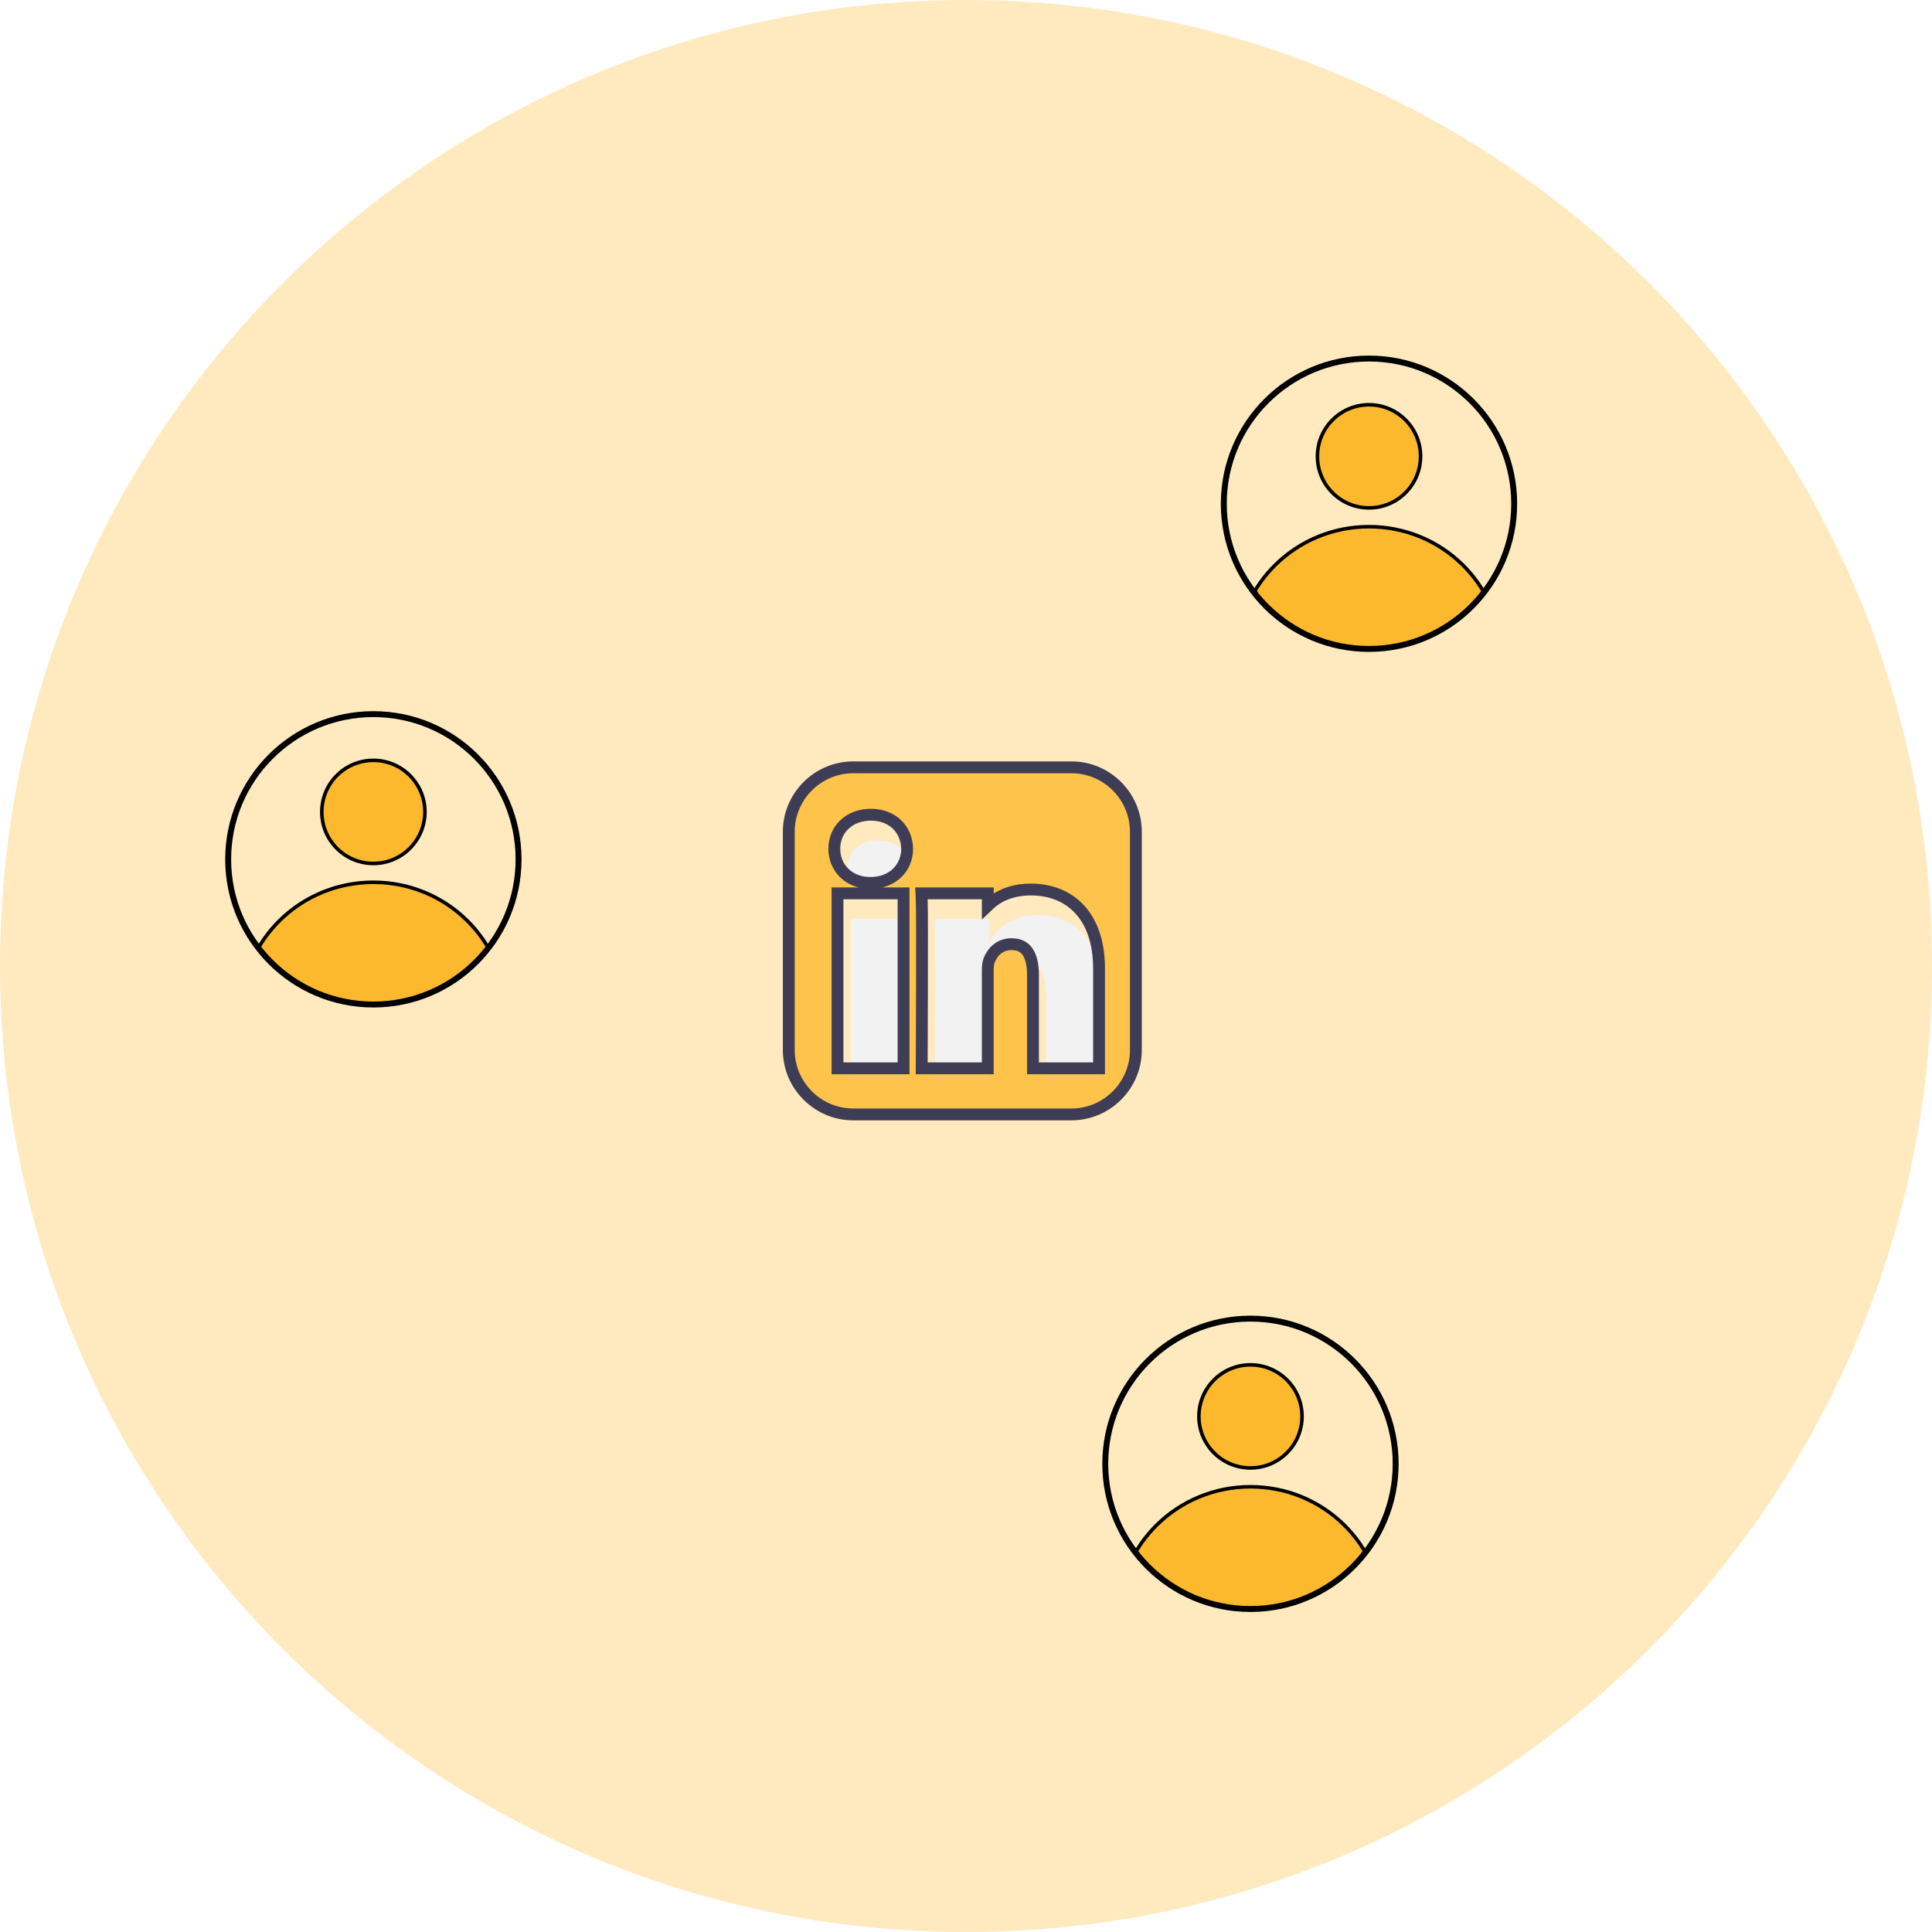
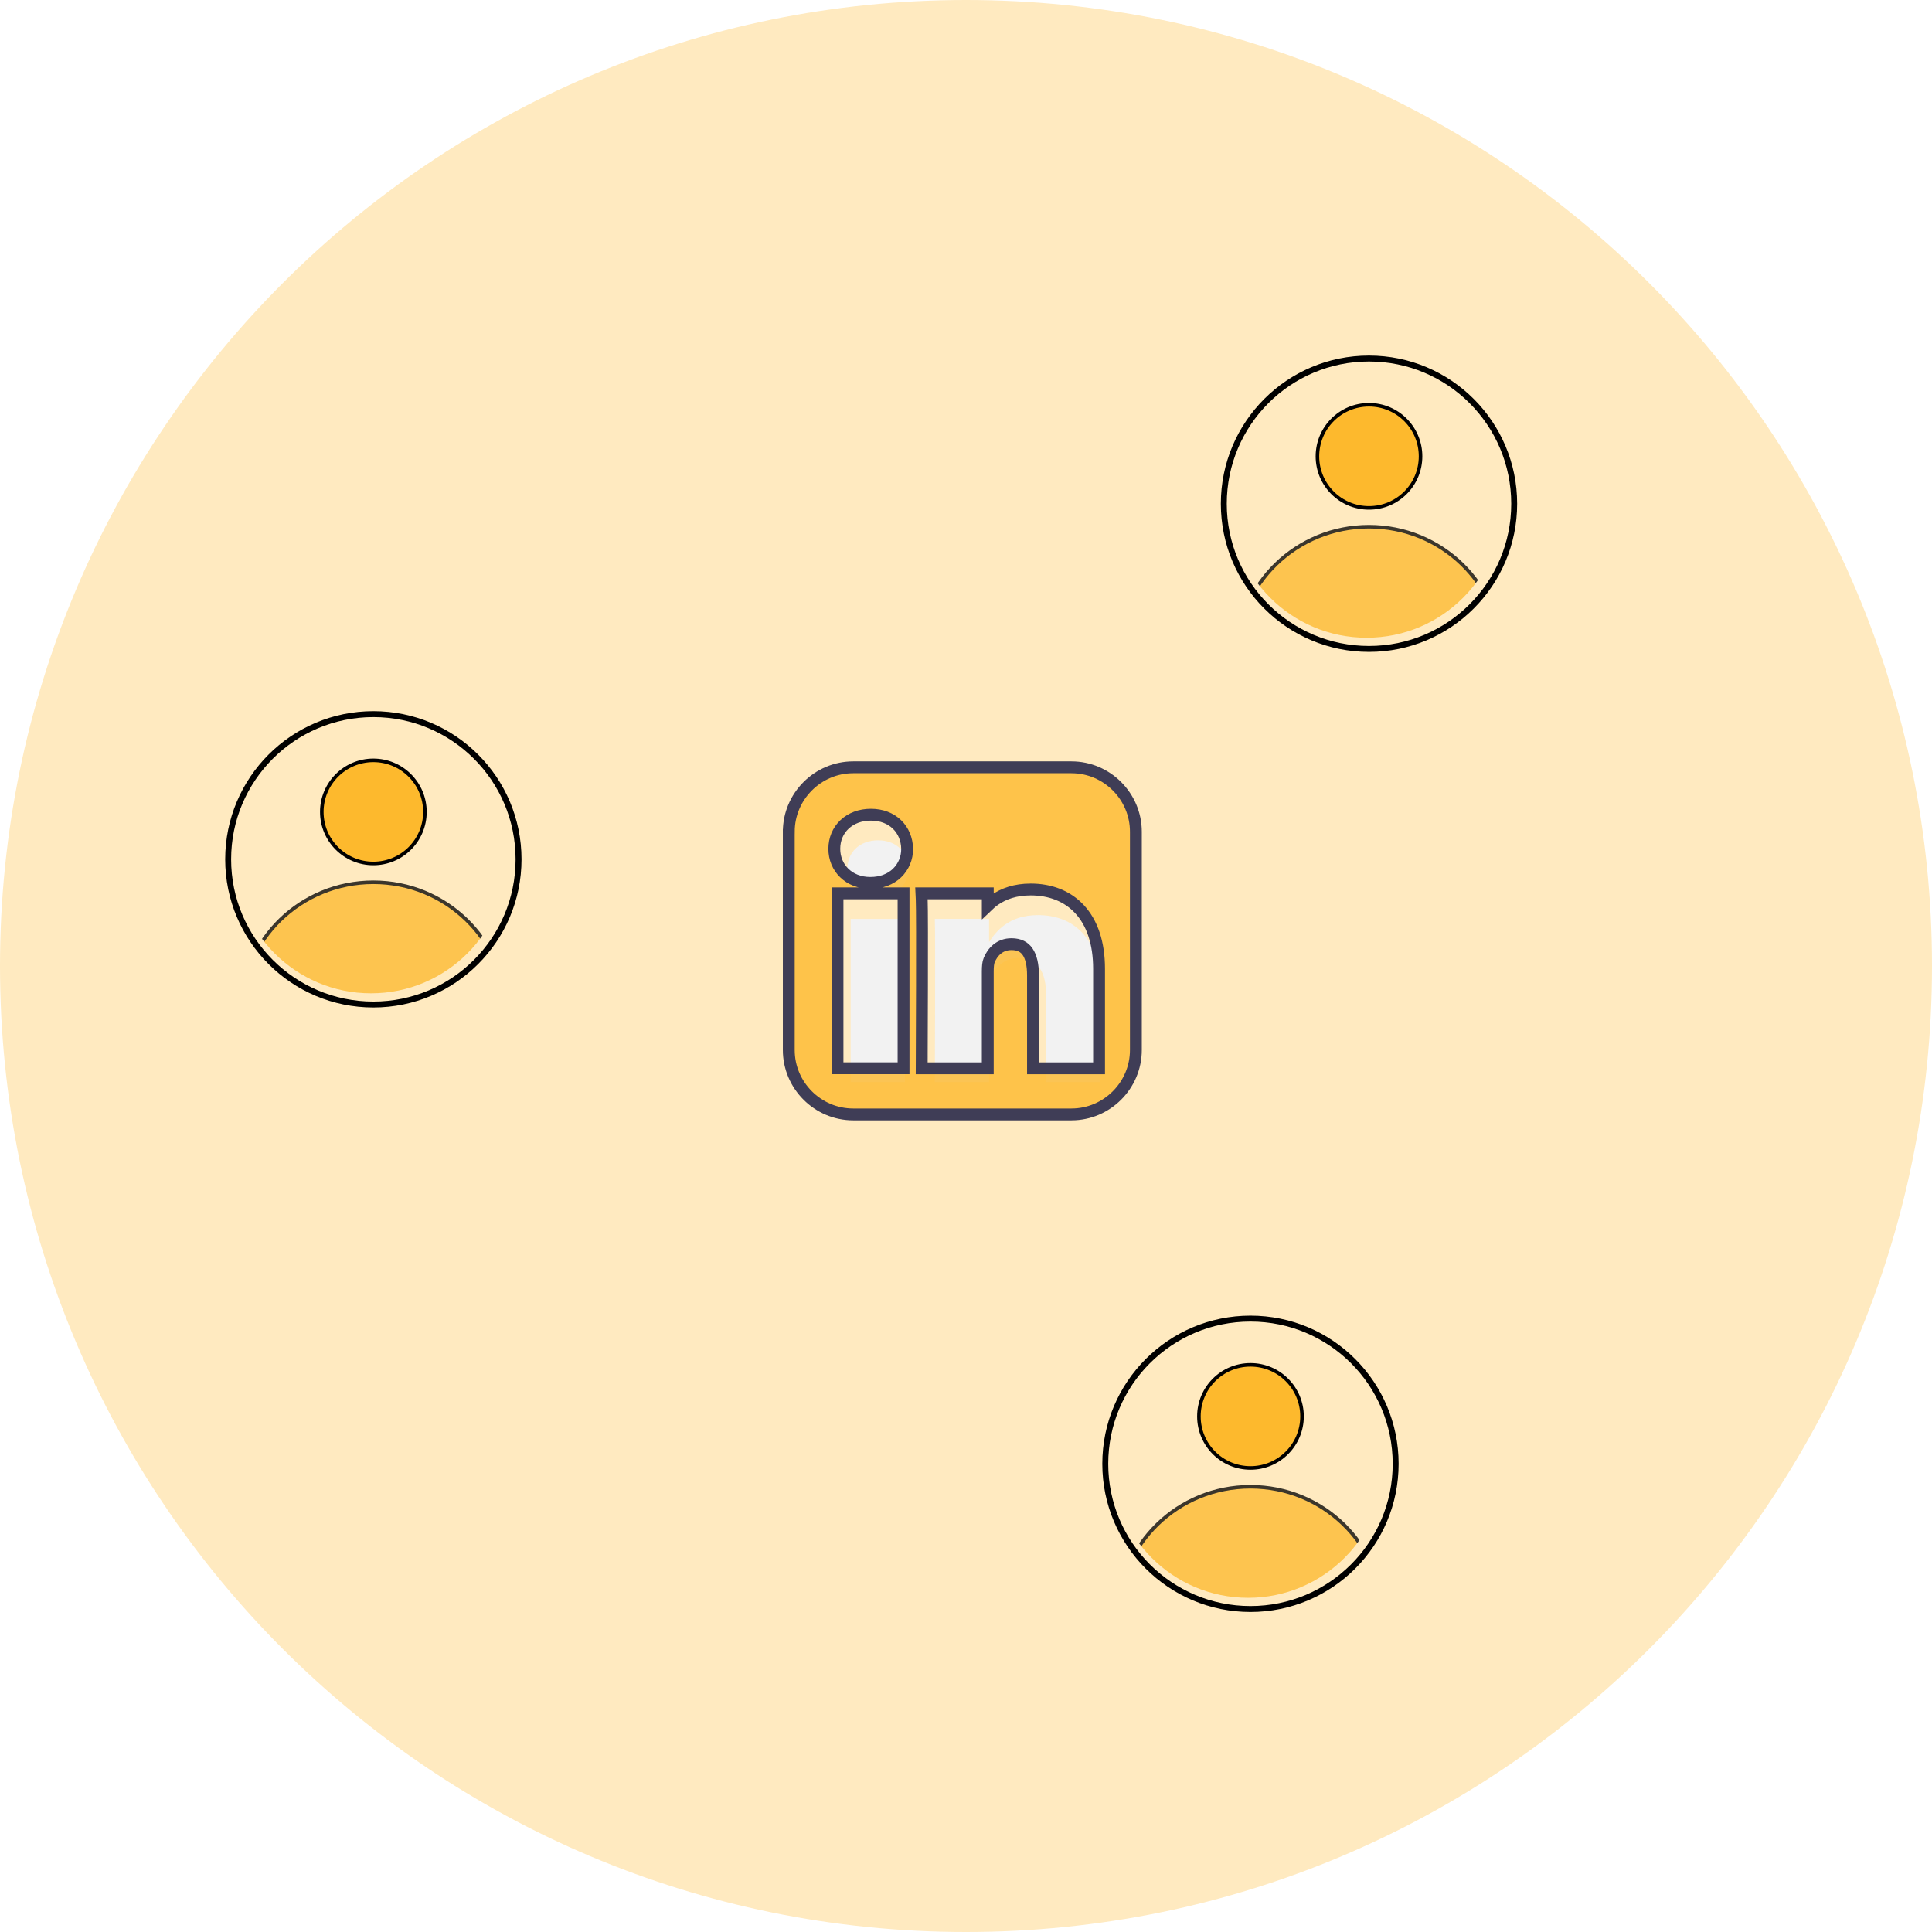
- <svg xmlns="http://www.w3.org/2000/svg" width="163" height="163" viewBox="0 0 163 163" fill="none">
+ <svg xmlns="http://www.w3.org/2000/svg" width="163" height="163" fill="none">
  <circle cx="81.5" cy="81.5" r="81.5" fill="#FFEAC0" />
-   <path d="M76.641 73.273C76.612 71.923 75.648 70.896 74.083 70.896C72.518 70.896 71.496 71.923 71.496 73.273C71.496 74.594 72.488 75.65 74.023 75.65H74.053C75.648 75.65 76.641 74.594 76.641 73.273Z" fill="#F2F2F2" />
-   <path d="M92.833 83.401C92.833 79.174 90.577 77.207 87.568 77.207C85.141 77.207 84.053 78.541 83.446 79.479V77.53H78.871C78.931 78.821 78.871 91.292 78.871 91.292H83.445V83.606C83.445 83.195 83.474 82.784 83.595 82.49C83.926 81.668 84.679 80.818 85.942 80.818C87.598 80.818 88.26 82.08 88.26 83.93V91.292H92.833V83.401Z" fill="#F2F2F2" />
-   <path d="M76.339 77.531H71.766V91.292H76.339V77.531Z" fill="#F2F2F2" />
-   <path d="M76.534 71.613H76.534L76.534 71.602C76.516 70.809 76.222 70.085 75.678 69.559C75.133 69.032 74.371 68.736 73.475 68.736C72.582 68.736 71.808 69.031 71.252 69.555C70.696 70.079 70.389 70.808 70.389 71.613C70.389 73.222 71.617 74.49 73.416 74.49H73.445C74.356 74.49 75.132 74.187 75.684 73.658C76.235 73.129 76.534 72.402 76.534 71.613ZM92.226 90.132H92.726V89.632V81.741C92.726 79.541 92.138 77.858 91.089 76.72C90.037 75.578 88.576 75.047 86.96 75.047C85.647 75.047 84.669 75.41 83.933 75.92C83.711 76.073 83.514 76.238 83.338 76.407V75.87V75.37H82.838H78.264H77.74L77.764 75.893C77.794 76.523 77.794 79.944 77.786 83.234C77.783 84.873 77.777 86.472 77.772 87.661C77.77 88.256 77.768 88.748 77.766 89.091L77.765 89.489L77.764 89.594L77.764 89.62L77.764 89.627L77.764 89.629L77.764 89.629C77.764 89.629 77.764 89.629 78.264 89.632L77.764 89.629L77.761 90.132H78.264H82.837H83.337V89.632V81.946C83.337 81.537 83.37 81.215 83.45 81.02L83.452 81.017C83.735 80.314 84.343 79.658 85.335 79.658C86.015 79.658 86.431 79.906 86.701 80.302C86.992 80.729 87.152 81.39 87.152 82.27V89.632V90.132H87.652H92.226ZM71.159 75.371H70.659V75.871V89.632V90.132H71.159H75.732H76.232V89.632V75.871V75.371H75.732H71.159ZM66.548 70.173C66.548 67.185 68.996 64.738 71.983 64.738H90.399C93.386 64.738 95.832 67.185 95.832 70.173V88.589C95.832 91.576 93.386 94.022 90.399 94.022H71.983C68.995 94.022 66.548 91.576 66.548 88.589V70.173Z" fill="#FDB92D" fill-opacity="0.8" stroke="#3F3D56" />
-   <mask id="mask0" mask-type="alpha" maskUnits="userSpaceOnUse" x="103" y="30" width="25" height="25">
-     <circle cx="115.302" cy="42.302" r="11.902" fill="#C4C4C4" stroke="black" stroke-width="0.8" />
+   <path d="M76.641 73.273c-.03-1.35-.993-2.377-2.558-2.377s-2.587 1.027-2.587 2.377c0 1.32.992 2.377 2.527 2.377h.03c1.595 0 2.588-1.056 2.588-2.377zM92.833 83.4c0-4.226-2.256-6.193-5.265-6.193-2.427 0-3.515 1.334-4.122 2.272v-1.95H78.87c.06 1.292 0 13.763 0 13.763h4.574v-7.686c0-.411.03-.822.15-1.116.33-.822 1.084-1.672 2.347-1.672 1.656 0 2.318 1.262 2.318 3.112v7.362h4.573V83.4zM76.34 77.53h-4.574v13.762h4.573V77.53z" fill="#F2F2F2" />
+   <path d="M76.534 71.613h0v-.01c-.018-.794-.312-1.518-.856-2.044-.545-.527-1.307-.823-2.203-.823-.893 0-1.667.295-2.223.819-.556.524-.863 1.252-.863 2.058 0 1.609 1.228 2.877 3.027 2.877h.03c.91 0 1.686-.303 2.238-.832a2.8 2.8 0 00.85-2.045zm15.692 18.519h.5V81.74c0-2.2-.588-3.883-1.637-5.021-1.052-1.142-2.513-1.673-4.129-1.673-1.313 0-2.29.363-3.027.873a4.817 4.817 0 00-.595.487V75.37H77.74l.024.523c.03.63.03 4.051.022 7.34a2783.574 2783.574 0 01-.02 5.858l-.001.398v.105l-.001.026v.01h0l.5.003-.5-.003-.002.503h5.575v-8.186c0-.409.033-.731.113-.926l.002-.003c.283-.703.89-1.36 1.883-1.36.68 0 1.097.249 1.366.645.291.427.451 1.088.451 1.968v7.862h5.074zM71.159 75.37h-.5v14.76h5.573V75.37h-5.073zm-4.61-5.198c0-2.988 2.447-5.435 5.434-5.435h18.416c2.987 0 5.433 2.447 5.433 5.435v18.416c0 2.987-2.446 5.433-5.433 5.433H71.983c-2.988 0-5.435-2.446-5.435-5.433V70.173z" fill="#FDB92D" fill-opacity=".8" stroke="#3F3D56" />
+   <mask id="mask0" maskUnits="userSpaceOnUse" x="103" y="30" width="25" height="25">
+     <circle cx="115.302" cy="42.302" r="11.902" fill="#C4C4C4" stroke="#000" stroke-width=".8" />
  </mask>
  <g mask="url(#mask0)">
-     <path d="M104.341 55.247C104.423 49.265 109.385 44.436 115.5 44.436C121.615 44.436 126.577 49.265 126.658 55.247H104.341Z" fill="#FDB92D" stroke="black" stroke-width="0.3" />
+     <path d="M104.341 55.247c.082-5.982 5.044-10.811 11.159-10.811 6.115 0 11.077 4.829 11.158 10.81h-22.317z" fill="#FDB92D" stroke="#000" stroke-width=".3" />
  </g>
-   <circle cx="115.5" cy="38.5" r="4.35" fill="#FDB92D" stroke="black" stroke-width="0.3" />
-   <circle cx="115.5" cy="42.5" r="12.25" stroke="black" stroke-width="0.5" />
-   <mask id="mask1" mask-type="alpha" maskUnits="userSpaceOnUse" x="19" y="60" width="25" height="25">
-     <circle cx="31.302" cy="72.302" r="11.902" fill="#C4C4C4" stroke="black" stroke-width="0.8" />
+   <circle cx="115.5" cy="38.5" r="4.35" fill="#FDB92D" stroke="#000" stroke-width=".3" />
+   <circle cx="115.5" cy="42.5" r="12.25" stroke="#000" stroke-width=".5" />
+   <mask id="mask1" maskUnits="userSpaceOnUse" x="19" y="60" width="25" height="25">
+     <circle cx="31.302" cy="72.302" r="11.902" fill="#C4C4C4" stroke="#000" stroke-width=".8" />
  </mask>
  <g mask="url(#mask1)">
-     <path d="M20.341 85.247C20.423 79.265 25.385 74.436 31.5 74.436C37.615 74.436 42.577 79.265 42.658 85.247H20.341Z" fill="#FDB92D" stroke="black" stroke-width="0.3" />
+     <path d="M20.341 85.247c.082-5.982 5.044-10.811 11.159-10.811 6.115 0 11.077 4.829 11.158 10.81H20.341z" fill="#FDB92D" stroke="#000" stroke-width=".3" />
  </g>
-   <circle cx="31.5" cy="68.5" r="4.35" fill="#FDB92D" stroke="black" stroke-width="0.3" />
-   <circle cx="31.5" cy="72.5" r="12.25" stroke="black" stroke-width="0.5" />
-   <mask id="mask2" mask-type="alpha" maskUnits="userSpaceOnUse" x="93" y="111" width="25" height="25">
-     <circle cx="105.302" cy="123.302" r="11.902" fill="#C4C4C4" stroke="black" stroke-width="0.8" />
+   <circle cx="31.5" cy="68.5" r="4.35" fill="#FDB92D" stroke="#000" stroke-width=".3" />
+   <circle cx="31.5" cy="72.5" r="12.25" stroke="#000" stroke-width=".5" />
+   <mask id="mask2" maskUnits="userSpaceOnUse" x="93" y="111" width="25" height="25">
+     <circle cx="105.302" cy="123.302" r="11.902" fill="#C4C4C4" stroke="#000" stroke-width=".8" />
  </mask>
  <g mask="url(#mask2)">
-     <path d="M94.341 136.247C94.423 130.265 99.385 125.436 105.5 125.436C111.615 125.436 116.577 130.265 116.658 136.247H94.341Z" fill="#FDB92D" stroke="black" stroke-width="0.3" />
+     <path d="M94.341 136.247c.082-5.982 5.044-10.811 11.159-10.811 6.115 0 11.077 4.829 11.158 10.811H94.341z" fill="#FDB92D" stroke="#000" stroke-width=".3" />
  </g>
-   <circle cx="105.5" cy="119.5" r="4.35" fill="#FDB92D" stroke="black" stroke-width="0.3" />
-   <circle cx="105.5" cy="123.5" r="12.25" stroke="black" stroke-width="0.5" />
+   <circle cx="105.5" cy="119.5" r="4.35" fill="#FDB92D" stroke="#000" stroke-width=".3" />
+   <circle cx="105.5" cy="123.5" r="12.25" stroke="#000" stroke-width=".5" />
</svg>
